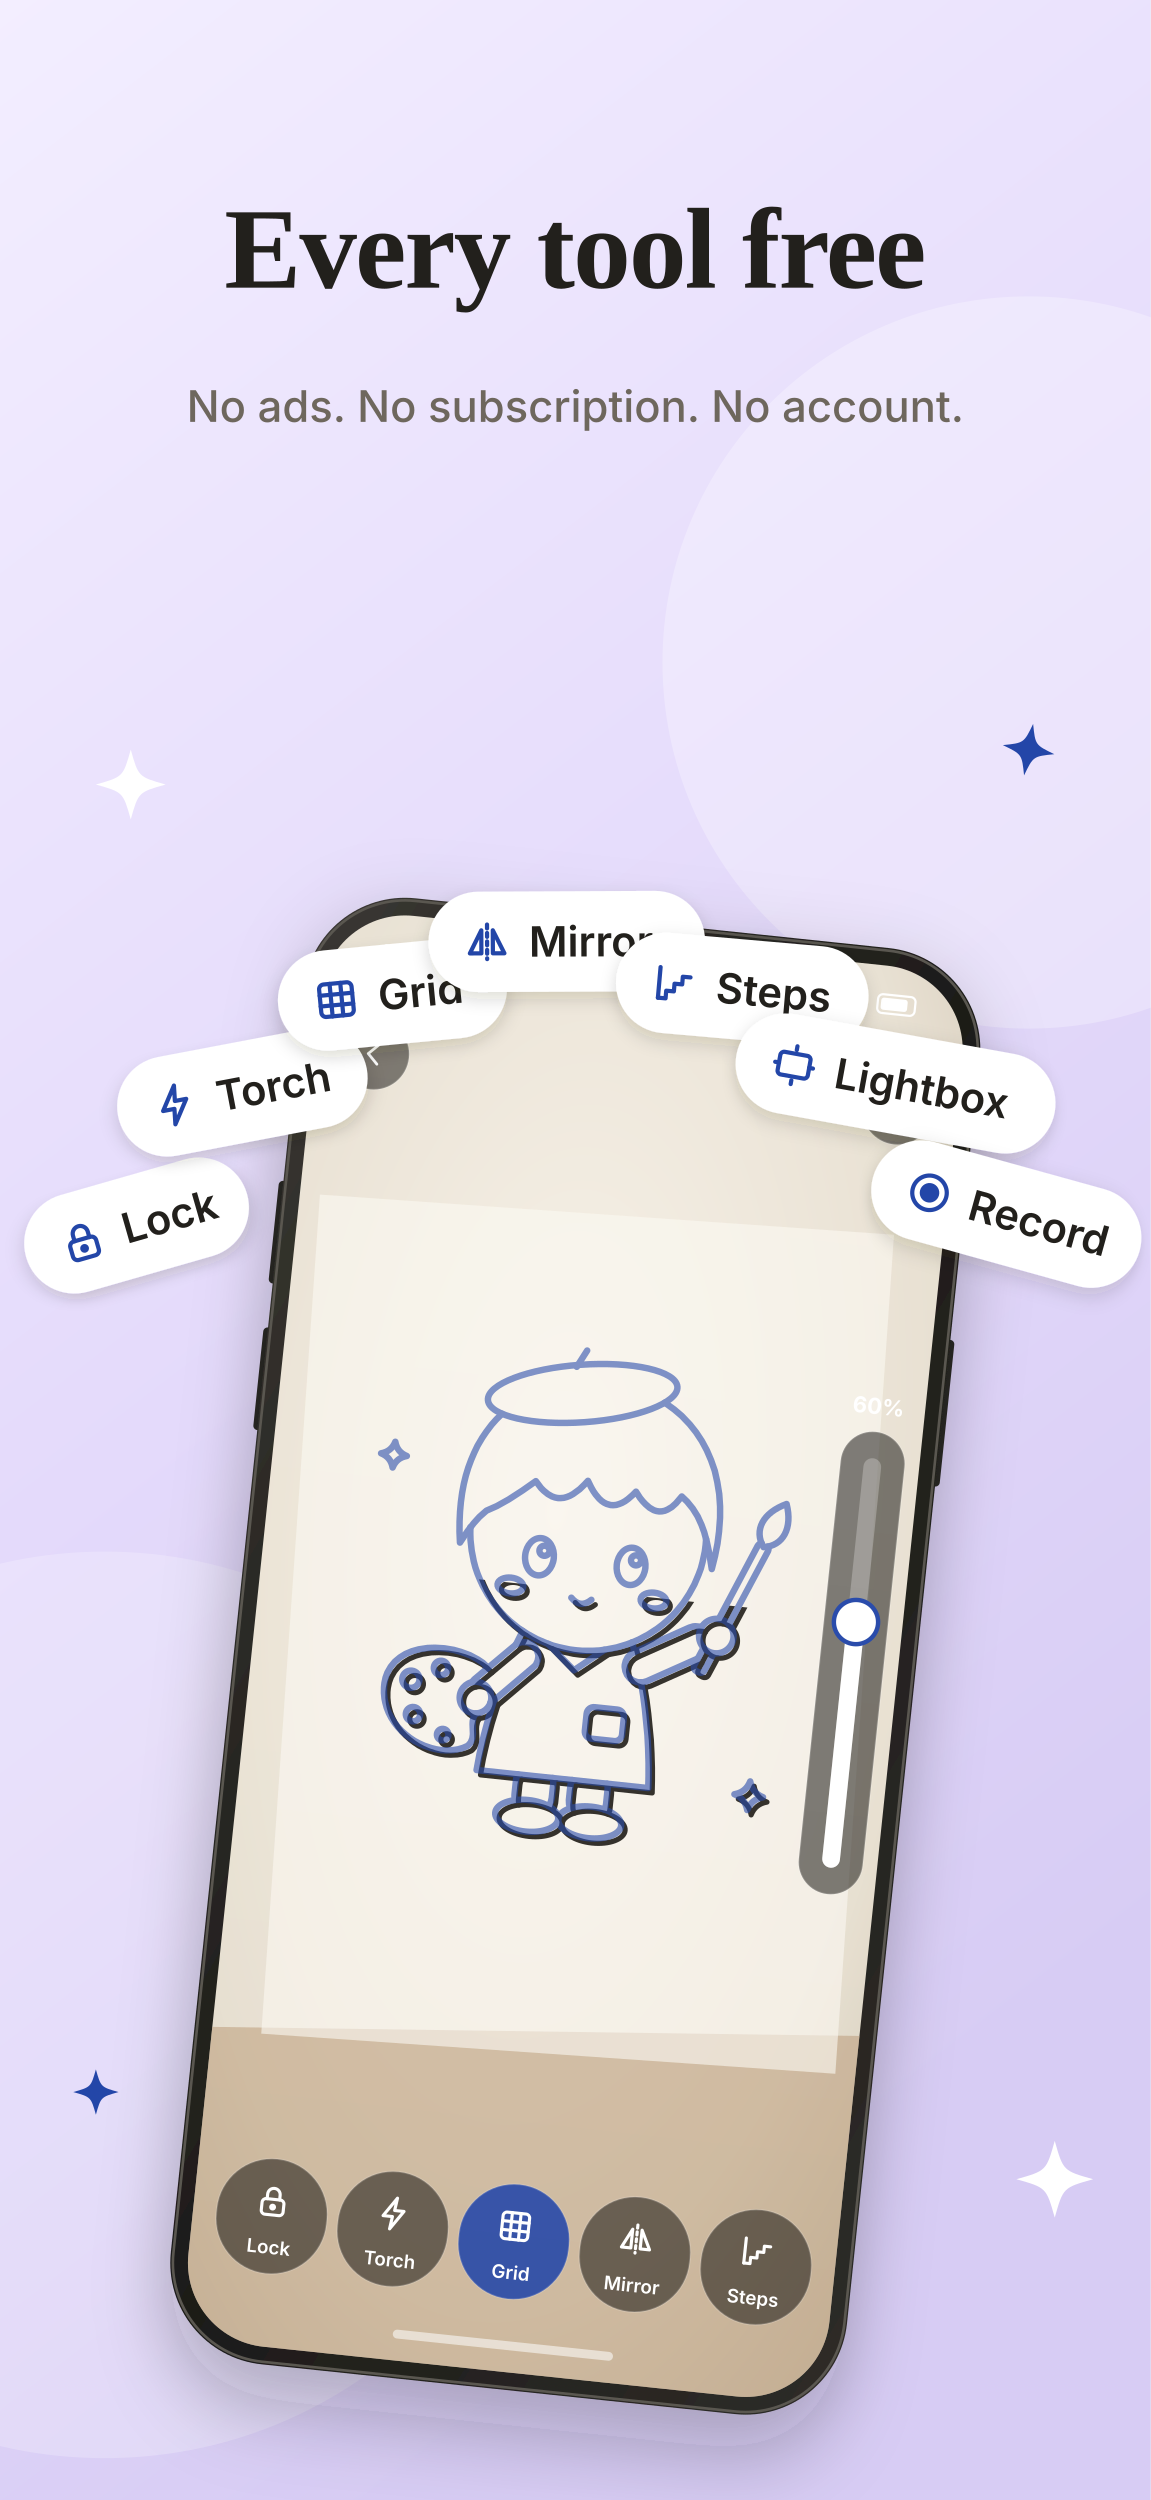
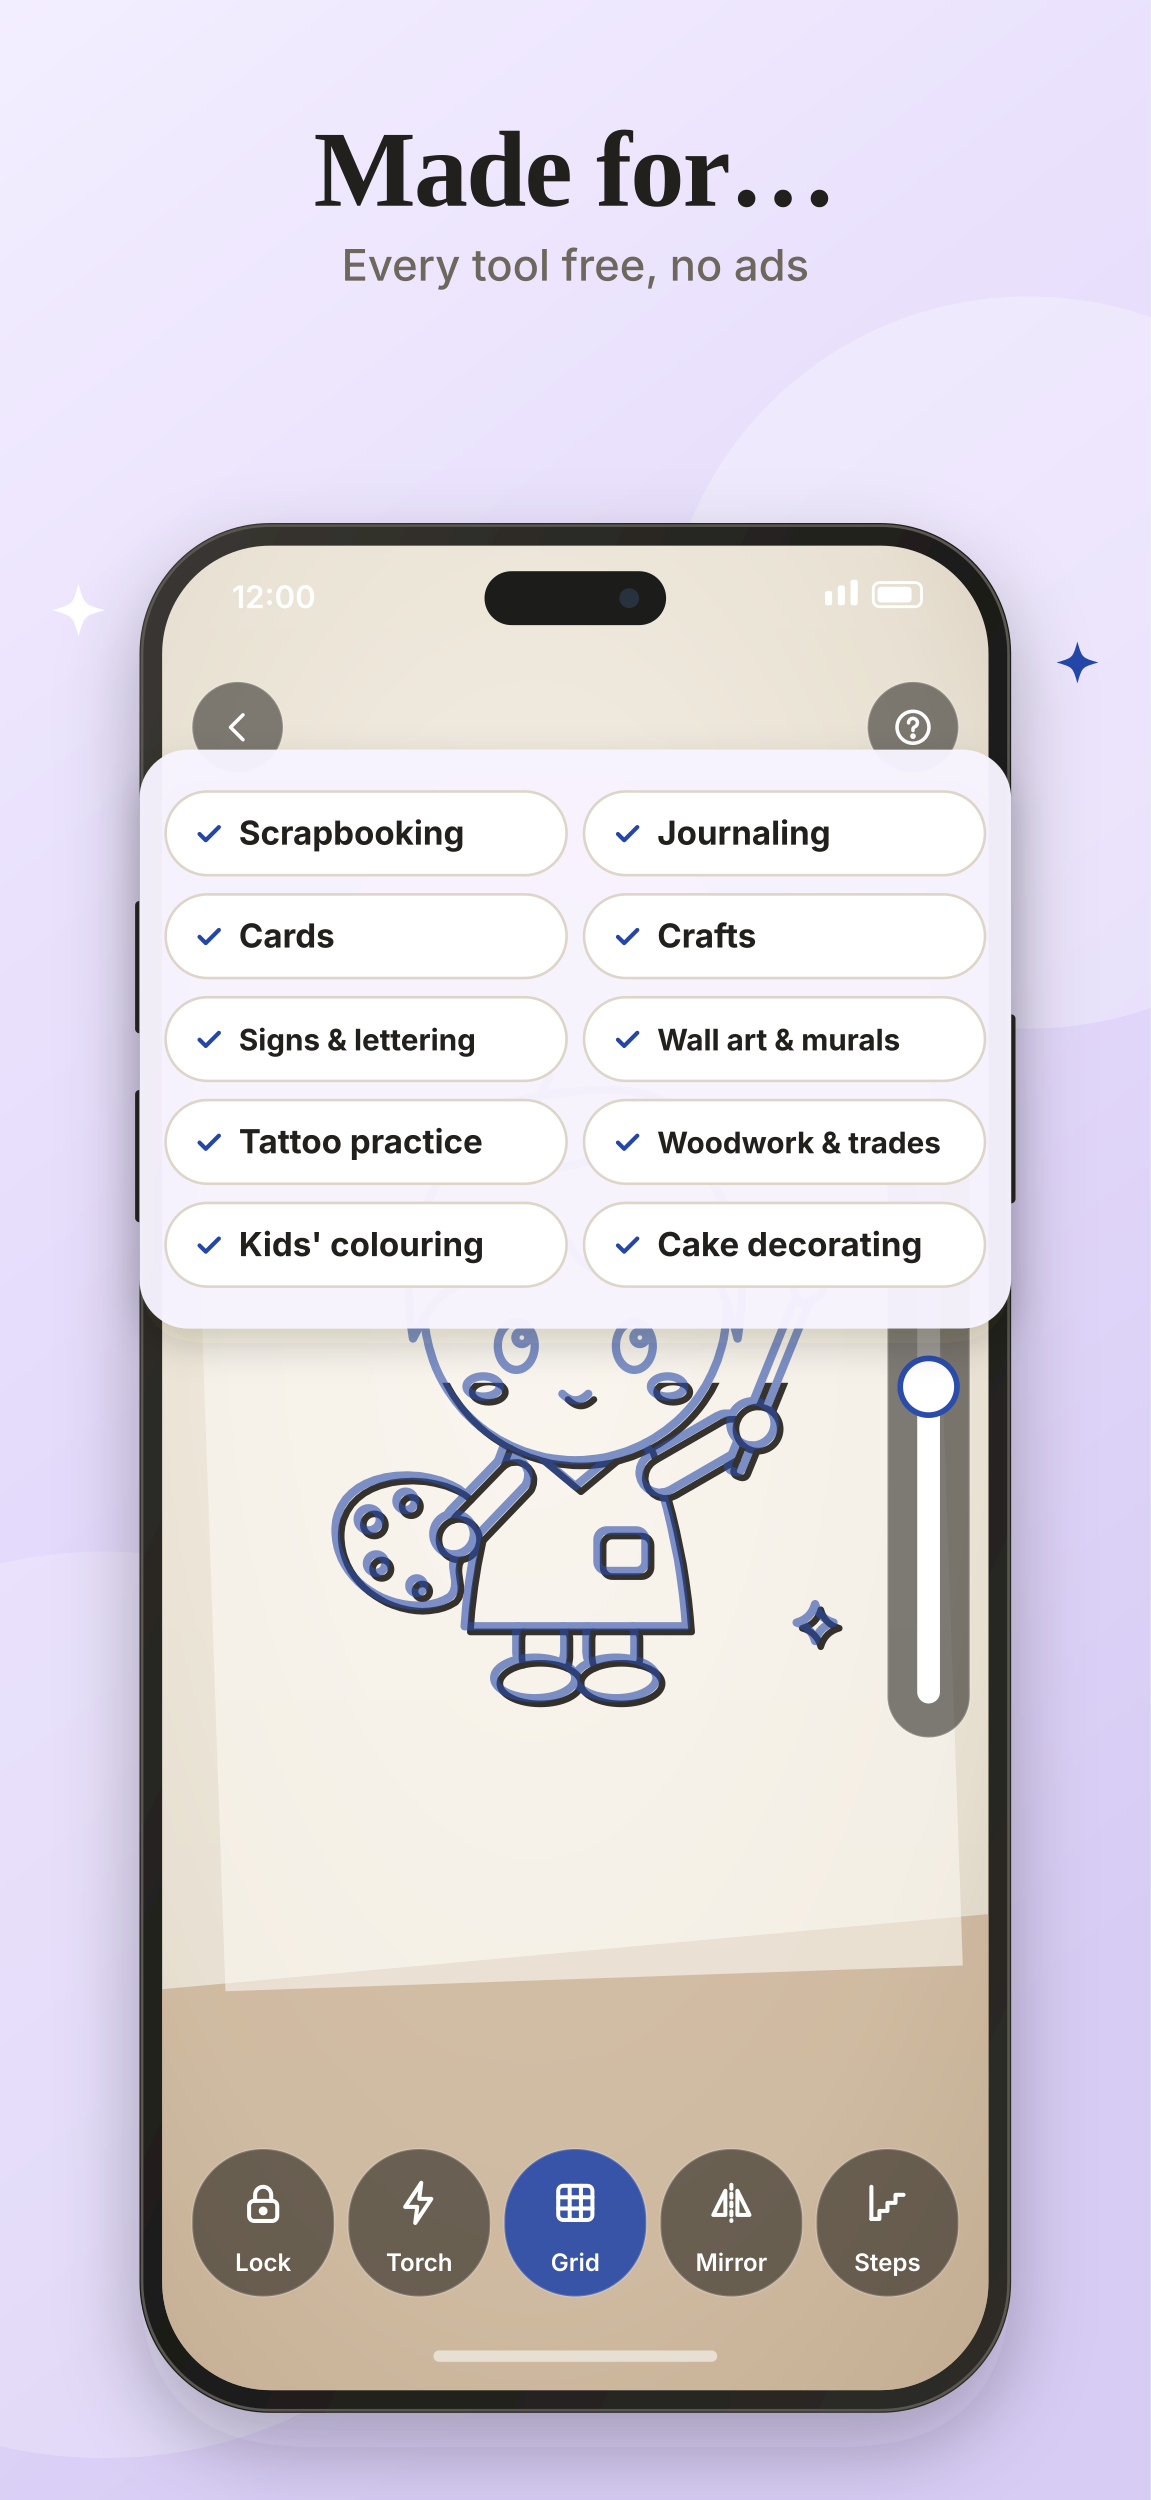
<svg xmlns="http://www.w3.org/2000/svg" width="1320" height="2868" viewBox="0 0 1320 2868">
  <defs>
    <filter id="shPhone" x="-30%" y="-20%" width="160%" height="140%">
      <feDropShadow dx="0" dy="40" stdDeviation="46" flood-color="#22201C" flood-opacity="0.28" />
    </filter>
    <filter id="shCard" x="-30%" y="-30%" width="160%" height="160%">
      <feDropShadow dx="0" dy="18" stdDeviation="22" flood-color="#22201C" flood-opacity="0.20" />
    </filter>
    <filter id="shSoft" x="-30%" y="-30%" width="160%" height="160%">
      <feDropShadow dx="0" dy="8" stdDeviation="10" flood-color="#22201C" flood-opacity="0.16" />
    </filter>
    <filter id="shDeep" x="-30%" y="-30%" width="160%" height="160%">
      <feDropShadow dx="0" dy="26" stdDeviation="30" flood-color="#0B1640" flood-opacity="0.45" />
    </filter>
    <filter id="blurPhoto">
      <feGaussianBlur stdDeviation="2.4" />
    </filter>
    <radialGradient id="camLight" cx="45%" cy="40%" r="80%">
      <stop offset="0" stop-color="#F7F2E8" />
      <stop offset="0.7" stop-color="#E7DFD0" />
      <stop offset="1" stop-color="#CFC5B3" />
    </radialGradient>
    <linearGradient id="glassG" x1="0" y1="0" x2="0" y2="1">
      <stop offset="0" stop-color="#FFFFFF" stop-opacity="0.10" />
      <stop offset="1" stop-color="#FFFFFF" stop-opacity="0" />
    </linearGradient>
    <linearGradient id="bodyG" x1="0" y1="0" x2="1" y2="1">
      <stop offset="0" stop-color="#3A3833" />
      <stop offset="0.5" stop-color="#1D1C19" />
      <stop offset="1" stop-color="#2E2C28" />
    </linearGradient>
    <linearGradient id="pencilG" x1="0" y1="-1" x2="0" y2="1" gradientUnits="objectBoundingBox">
      <stop offset="0" stop-color="#F8CB66" />
      <stop offset="0.5" stop-color="#F2B33D" />
      <stop offset="1" stop-color="#D9932A" />
    </linearGradient>
    <linearGradient id="inkBg" x1="0" y1="0" x2="0" y2="1">
      <stop offset="0" stop-color="#2A50BA" />
      <stop offset="1" stop-color="#2346A8" />
    </linearGradient>
  </defs>
  <linearGradient id="bg1" x1="0" y1="0" x2="0.35" y2="1">
    <stop offset="0" stop-color="#F3EEFF" />
    <stop offset="0.55" stop-color="#E4DAFB" />
    <stop offset="1" stop-color="#D7CCF4" />
  </linearGradient>
  <rect width="1320" height="2868" fill="url(#bg1)" />
  <circle cx="1180" cy="760" r="420" fill="#FFFFFF" opacity="0.28" />
  <circle cx="120" cy="2300" r="520" fill="#FFFFFF" opacity="0.22" />
-   <g transform="rotate(6 660 1900)">
+   <g transform="rotate(0 660 1684)">
    <clipPath id="scr3">
-       <rect x="290.28" y="1074.76" width="739.44" height="1650.48" rx="96.72" />
+       <rect x="186" y="626" width="948" height="2116" rx="124" />
    </clipPath>
-     <rect x="265" y="1392.688" width="10" height="118.373" rx="5" fill="#2A2925" />
-     <rect x="265" y="1561.792" width="10" height="118.373" rx="5" fill="#2A2925" />
-     <rect x="1045" y="1494.15" width="10" height="169.104" rx="5" fill="#2A2925" />
-     <rect x="270" y="1054.48" width="780" height="1691.04" rx="117" fill="url(#bodyG)" filter="url(#shPhone)" />
-     <rect x="273" y="1057.48" width="774" height="1685.04" rx="114" fill="none" stroke="#5A5750" stroke-width="3" />
+     <rect x="155" y="1033.6" width="10" height="151.76" rx="5" fill="#2A2925" />
+     <rect x="155" y="1250.4" width="10" height="151.76" rx="5" fill="#2A2925" />
+     <rect x="1155" y="1163.68" width="10" height="216.8" rx="5" fill="#2A2925" />
+     <rect x="160" y="600" width="1000" height="2168" rx="150" fill="url(#bodyG)" filter="url(#shPhone)" />
+     <rect x="163" y="603" width="994" height="2162" rx="147" fill="none" stroke="#5A5750" stroke-width="3" />
    <g clip-path="url(#scr3)">
-       <svg x="290.28" y="1074.76" width="739.44" height="1650.48" viewBox="0 0 600 1300" preserveAspectRatio="xMidYMid slice">
+       <svg x="186" y="626" width="948" height="2116" viewBox="0 0 600 1300" preserveAspectRatio="xMidYMid slice">
        <g data-dark="1">
          <rect width="600" height="1300" fill="url(#camLight)" />
          <path d="M -20 1020 L 640 960 L 640 1320 L -20 1320 Z" fill="#B99A78" opacity="0.55" />
          <rect x="40" y="250" width="520" height="760" fill="#FBF8F1" opacity="0.6" transform="rotate(-2 300 630)" />
          <clipPath id="half2">
            <rect x="0" y="590" width="600" height="520" />
          </clipPath>
          <g clip-path="url(#half2)">
            <svg x="44" y="334" width="520" height="520" viewBox="0 0 400 400" overflow="visible" opacity="1">
              <g fill="none" stroke="#2F2C27" stroke-width="3.6" stroke-linecap="round" stroke-linejoin="round">
                <path d="M 121 75.5 A 66 20 -10 1 0 251 52.5 A 66 20 -10 1 0 121 75.5 Z" />
                <path d="M 243.5 64.4 L 250.4 68.4 L 256.1 72.3 L 262.3 77.6 L 267.2 82.6 L 271.8 88.2 L 275.9 94.2 L 279.6 100.8 L 282.9 107.8 L 285.5 115.5 L 287.7 123.6 L 289.2 132.2 L 290 139.9 L 290.3 149.5 L 290.1 158 L 289.3 166.8 L 288 176 L 285.2 165.6 L 282.7 157.9 L 280.1 151.1 L 277.7 146.2 L 274.4 140.6 L 270.5 135.6 L 266.1 131.2 L 262 128 L 258.5 133.1 L 255.9 136 L 253.1 138.1 L 251.3 139.1 L 249.4 139.7 L 247.5 140 L 245.5 139.9 L 243.6 139.5 L 240.5 138.1 L 237.5 136 L 235.4 134.2 L 233.2 132 L 230 128 L 228 130.5 L 225 133.7 L 223.1 135.4 L 221.1 136.8 L 219.2 137.8 L 217.3 138.6 L 215.3 139 L 213.4 139.1 L 210.6 138.6 L 208.7 137.9 L 206.9 136.9 L 205 135.5 L 202.3 132.9 L 200.5 130.8 L 198.7 128.3 L 196 124 L 193.9 126.8 L 190.9 130.4 L 186.7 134.2 L 184.7 135.6 L 182.6 136.7 L 180.6 137.5 L 178.5 137.9 L 176.5 138.1 L 174.4 137.9 L 172.3 137.4 L 169.3 136.1 L 166.2 134.1 L 164.1 132.4 L 160 128 L 151.5 135.4 L 142.6 142.6 L 134.8 148.1 L 128 152 L 123.6 156.8 L 120.1 161.6 L 116.4 167.6 L 112 176 L 110.9 168.6 L 110.2 161.4 L 109.8 154.5 L 109.7 147.9 L 109.9 141.4 L 110.4 135.2 L 111.2 129.3 L 112.3 123.6 L 113.7 118.1 L 115.3 112.9 L 117.1 107.8 L 119.8 101.9 L 122.2 97.4 L 125.4 92.1 L 128.2 88.2 L 131.7 83.9" />
                <path d="M 118.1 164.6 L 118.5 169 L 119.1 173.4 L 120.7 180.7 L 122.9 187.9 L 124.5 192.1 L 126.4 196.2 L 128.5 200.1 L 130.8 204 L 135.1 210.1 L 139.9 215.8 L 145.3 221.1 L 148.7 224 L 152.3 226.7 L 158.6 230.8 L 165.2 234.2 L 172.1 237.1 L 179.3 239.3 L 183.6 240.4 L 188.1 241.1 L 195.5 241.9 L 200 242 L 204.5 241.9 L 211.9 241.1 L 216.4 240.4 L 220.7 239.3 L 227.9 237.1 L 234.8 234.2 L 238.8 232.2 L 242.7 230 L 248.9 225.8 L 254.7 221.1 L 258 218 L 261.1 214.7 L 264 211.3 L 266.7 207.7 L 270.8 201.4 L 274.2 194.8 L 277.1 187.9 L 279.3 180.7 L 280.4 176.4 L 281.1 171.9 L 281.9 164.5 L 282 160 L 281.9 155.6" />
                <path d="M 284 222 A 12 12 0 1 0 308 222 A 12 12 0 1 0 284 222 Z" />
                <path d="M 322.2 157.1 C 335.7 154.9 341 141.9 335 125.6 C 319.3 133.2 314 146.1 322.2 157.1 Z" />
                <path d="M 325 156.4 L 325.6 157.2 L 325.8 158.3 L 325.6 159.5 L 303.9 213 M 295.5 234 L 290.3 246.7 L 289.6 247.7 L 288.7 248.3 L 287.5 248.5 L 286.4 248.3 L 284.6 247.6 L 283.6 247 L 282.9 246 L 282.7 244.9 L 282.9 243.7 L 288 231 M 296.5 210 L 318.1 156.5 L 318.8 155.5 L 319.7 154.9 L 320.7 154.7" />
                <path d="M 123 282 A 11 11 0 1 0 145 282 A 11 11 0 1 0 123 282 Z" />
                <path d="M 284.9 238.8 L 251.3 258.2 L 248.6 259.3 L 245.8 259.6 L 244.4 259.5 L 241.6 258.8 L 239.1 257.3 L 237.1 255.3 L 235.7 252.8 L 234.9 250 L 234.8 248.6 L 235.2 245.8 L 236.3 243.1 L 238 240.9 L 240.3 239.1 L 276.7 218.1 L 279.3 217 L 280.8 216.7 L 283.6 216.7 L 285.1 217" />
                <path d="M 130.5 271.6 L 131.4 270.1 L 132.3 269 L 158.4 242.1 L 160.9 240.7 L 162.2 240.3 L 165.1 240.1 L 166.5 240.2 L 169.2 241.2 L 171.5 242.9 L 173.2 245.2 L 174.3 247.8 L 174.5 249.2 L 174.3 252 L 173.4 254.7 L 172.6 255.9 L 146.7 282.9 L 144.7 284.5" />
                <path d="M 135.3 292.9 L 134.1 295.6 L 133.8 298.5 L 133.9 300.5 L 134.9 307.5 L 134.8 310.4 L 134 313.3 L 132.8 315.1 L 132 316 L 129 317.7 L 125.8 319 L 122.5 319.9 L 117.8 320.6 L 114.2 320.8 L 110.6 320.6 L 107 320.1 L 102.1 319 L 98.5 317.8 L 95 316.4 L 91.6 314.6 L 88.4 312.6 L 85.3 310.4 L 82.4 307.9 L 79.7 305.1 L 77.3 302.1 L 75.2 298.9 L 73.4 295.5 L 72 291.9 L 71.2 289.4 L 70.4 285.5 L 70 281.4 L 70 278.6 L 70.4 274.7 L 71.3 271.1 L 73.2 266.8 L 75.7 263 L 78.9 259.7 L 82.5 256.9 L 86.7 254.6 L 91.2 252.8 L 97.3 251.2 L 102.4 250.5 L 108.9 250.2 L 115.5 250.6 L 120.7 251.5 L 127 253.1 L 132.9 255.5 L 136.7 257.5 L 140.5 260.5" />
                <path d="M 161.8 232.5 L 158.1 242.4 M 147 282.6 L 144.4 295.5 L 142.5 307.5 L 140.9 320.6 L 140 332 L 260 332 L 259.3 323.5 L 258.4 314.8 L 257 304.5 L 255.6 295.5 L 251.9 277.5 L 249.8 268.6 L 247.3 259.5 M 240.6 238.9 L 238.2 232.5" />
                <path d="M 156 360 A 22 11 0 1 0 200 360 A 22 11 0 1 0 156 360 Z" />
                <path d="M 200 360 A 22 11 0 1 0 244 360 A 22 11 0 1 0 200 360 Z" />
                <path d="M 193.2 332 L 193.9 334.6 L 194 336 L 194 346 L 193.6 348.8 L 193.1 350.2 L 192.3 351.6 M 168.8 350 L 168.1 347.4 L 168 346 L 168 336 L 168.1 334.6 L 168.8 332" />
                <path d="M 231.2 332 L 231.9 334.6 L 232 336 L 232 346 L 231.9 347.4 L 231.2 350 M 207.7 351.6 L 206.9 350.2 L 206.4 348.8 L 206 346 L 206 336 L 206.1 334.6 L 206.8 332" />
                <path d="M 180 46 L 186 34" />
                <path d="M 158 180 A 10 13 0 1 0 178 180 A 10 13 0 1 0 158 180 Z M 167.5 175.5 A 3.5 3.5 0 1 0 174.5 175.5 A 3.5 3.5 0 1 0 167.5 175.5 Z M 222 180 A 10 13 0 1 0 242 180 A 10 13 0 1 0 222 180 Z M 231.5 175.5 A 3.5 3.5 0 1 0 238.5 175.5 A 3.5 3.5 0 1 0 231.5 175.5 Z" />
                <path d="M 193 206 Q 200 213 207 206" />
              </g>
              <g fill="none" stroke="#2F2C27" stroke-width="3.6" stroke-linecap="round" stroke-linejoin="round">
                <path d="M 141 202 A 9 5.5 0 1 0 159 202 A 9 5.5 0 1 0 141 202 Z M 241 202 A 9 5.5 0 1 0 259 202 A 9 5.5 0 1 0 241 202 Z" />
                <path d="M 82 274 A 6 6 0 1 0 94 274 A 6 6 0 1 0 82 274 Z M 103 264 A 5 5 0 1 0 113 264 A 5 5 0 1 0 103 264 Z M 87 298 A 5 5 0 1 0 97 298 A 5 5 0 1 0 87 298 Z M 110 310 A 4 4 0 1 0 118 310 A 4 4 0 1 0 110 310 Z" />
                <path d="M 180.3 239.6 L 200 256 L 219.7 239.6" />
                <path d="M 217 280 L 233 280 A 5 5 0 0 1 238 285 L 238 297 A 5 5 0 0 1 233 302 L 217 302 A 5 5 0 0 1 212 297 L 212 285 A 5 5 0 0 1 217 280 Z" />
                <path d="M 330 320 Q 332.2 327.8 340 330 Q 332.2 332.2 330 340 Q 327.8 332.2 320 330 Q 327.8 327.8 330 320 Z" />
                <path d="M 60 111 Q 62 118 69 120 Q 62 122 60 129 Q 58 122 51 120 Q 58 118 60 111 Z" />
              </g>
            </svg>
          </g>
          <svg x="40" y="330" width="520" height="520" viewBox="0 0 400 400" overflow="visible" opacity="0.60">
            <g fill="none" stroke="#2346A8" stroke-width="4.5" stroke-linecap="round" stroke-linejoin="round">
              <path d="M 121 75.5 A 66 20 -10 1 0 251 52.5 A 66 20 -10 1 0 121 75.5 Z" />
              <path d="M 243.5 64.4 L 250.4 68.4 L 256.1 72.3 L 262.3 77.6 L 267.2 82.6 L 271.8 88.2 L 275.9 94.2 L 279.6 100.8 L 282.9 107.8 L 285.5 115.5 L 287.7 123.6 L 289.2 132.2 L 290 139.9 L 290.3 149.5 L 290.1 158 L 289.3 166.8 L 288 176 L 285.2 165.6 L 282.7 157.9 L 280.1 151.1 L 277.7 146.2 L 274.4 140.6 L 270.5 135.6 L 266.1 131.2 L 262 128 L 258.5 133.1 L 255.9 136 L 253.1 138.1 L 251.3 139.1 L 249.4 139.7 L 247.5 140 L 245.5 139.9 L 243.6 139.5 L 240.5 138.1 L 237.5 136 L 235.4 134.2 L 233.2 132 L 230 128 L 228 130.5 L 225 133.7 L 223.1 135.4 L 221.1 136.8 L 219.2 137.8 L 217.3 138.6 L 215.3 139 L 213.4 139.1 L 210.6 138.6 L 208.7 137.9 L 206.9 136.9 L 205 135.5 L 202.3 132.9 L 200.5 130.8 L 198.7 128.3 L 196 124 L 193.9 126.8 L 190.9 130.4 L 186.7 134.2 L 184.7 135.6 L 182.6 136.7 L 180.6 137.5 L 178.5 137.9 L 176.5 138.1 L 174.4 137.9 L 172.3 137.4 L 169.3 136.1 L 166.2 134.1 L 164.1 132.4 L 160 128 L 151.5 135.4 L 142.6 142.6 L 134.8 148.1 L 128 152 L 123.6 156.8 L 120.1 161.6 L 116.4 167.6 L 112 176 L 110.9 168.6 L 110.2 161.4 L 109.8 154.5 L 109.7 147.9 L 109.9 141.4 L 110.4 135.2 L 111.2 129.3 L 112.3 123.6 L 113.7 118.1 L 115.3 112.9 L 117.1 107.8 L 119.8 101.9 L 122.2 97.4 L 125.4 92.1 L 128.2 88.2 L 131.7 83.9" />
              <path d="M 118.1 164.6 L 118.5 169 L 119.1 173.4 L 120.7 180.7 L 122.9 187.9 L 124.5 192.1 L 126.4 196.2 L 128.5 200.1 L 130.8 204 L 135.1 210.1 L 139.9 215.8 L 145.3 221.1 L 148.7 224 L 152.3 226.7 L 158.6 230.8 L 165.2 234.2 L 172.1 237.1 L 179.3 239.3 L 183.6 240.4 L 188.1 241.1 L 195.5 241.9 L 200 242 L 204.5 241.9 L 211.9 241.1 L 216.4 240.4 L 220.7 239.3 L 227.9 237.1 L 234.8 234.2 L 238.8 232.2 L 242.7 230 L 248.9 225.8 L 254.7 221.1 L 258 218 L 261.1 214.7 L 264 211.3 L 266.7 207.7 L 270.8 201.4 L 274.2 194.8 L 277.1 187.9 L 279.3 180.7 L 280.4 176.4 L 281.1 171.9 L 281.9 164.5 L 282 160 L 281.9 155.6" />
              <path d="M 284 222 A 12 12 0 1 0 308 222 A 12 12 0 1 0 284 222 Z" />
              <path d="M 322.2 157.1 C 335.7 154.9 341 141.9 335 125.6 C 319.3 133.2 314 146.1 322.2 157.1 Z" />
              <path d="M 325 156.4 L 325.6 157.2 L 325.8 158.3 L 325.6 159.5 L 303.9 213 M 295.5 234 L 290.3 246.7 L 289.6 247.7 L 288.7 248.3 L 287.5 248.5 L 286.4 248.3 L 284.6 247.6 L 283.6 247 L 282.9 246 L 282.7 244.9 L 282.9 243.7 L 288 231 M 296.5 210 L 318.1 156.5 L 318.8 155.5 L 319.7 154.9 L 320.7 154.7" />
              <path d="M 123 282 A 11 11 0 1 0 145 282 A 11 11 0 1 0 123 282 Z" />
              <path d="M 284.9 238.8 L 251.3 258.2 L 248.6 259.3 L 245.8 259.6 L 244.4 259.5 L 241.6 258.8 L 239.1 257.3 L 237.1 255.3 L 235.7 252.8 L 234.9 250 L 234.8 248.6 L 235.2 245.8 L 236.3 243.1 L 238 240.9 L 240.3 239.1 L 276.7 218.1 L 279.3 217 L 280.8 216.7 L 283.6 216.7 L 285.1 217" />
              <path d="M 130.5 271.6 L 131.4 270.1 L 132.3 269 L 158.4 242.1 L 160.9 240.7 L 162.2 240.3 L 165.1 240.1 L 166.5 240.2 L 169.2 241.2 L 171.5 242.9 L 173.2 245.2 L 174.3 247.8 L 174.5 249.2 L 174.3 252 L 173.4 254.7 L 172.6 255.9 L 146.7 282.9 L 144.7 284.5" />
              <path d="M 135.3 292.9 L 134.1 295.6 L 133.8 298.5 L 133.9 300.5 L 134.9 307.5 L 134.8 310.4 L 134 313.3 L 132.8 315.1 L 132 316 L 129 317.7 L 125.8 319 L 122.5 319.9 L 117.8 320.6 L 114.2 320.8 L 110.6 320.6 L 107 320.1 L 102.1 319 L 98.5 317.8 L 95 316.4 L 91.6 314.6 L 88.4 312.6 L 85.3 310.4 L 82.4 307.9 L 79.7 305.1 L 77.3 302.1 L 75.2 298.9 L 73.4 295.5 L 72 291.9 L 71.2 289.4 L 70.4 285.5 L 70 281.4 L 70 278.6 L 70.4 274.7 L 71.3 271.1 L 73.2 266.8 L 75.7 263 L 78.9 259.7 L 82.5 256.9 L 86.7 254.6 L 91.2 252.8 L 97.3 251.2 L 102.4 250.5 L 108.9 250.2 L 115.5 250.6 L 120.7 251.5 L 127 253.1 L 132.9 255.5 L 136.7 257.5 L 140.5 260.5" />
              <path d="M 161.8 232.5 L 158.1 242.4 M 147 282.6 L 144.4 295.5 L 142.5 307.5 L 140.9 320.6 L 140 332 L 260 332 L 259.3 323.5 L 258.4 314.8 L 257 304.5 L 255.6 295.5 L 251.9 277.5 L 249.8 268.6 L 247.3 259.5 M 240.6 238.9 L 238.2 232.5" />
              <path d="M 156 360 A 22 11 0 1 0 200 360 A 22 11 0 1 0 156 360 Z" />
              <path d="M 200 360 A 22 11 0 1 0 244 360 A 22 11 0 1 0 200 360 Z" />
              <path d="M 193.2 332 L 193.9 334.6 L 194 336 L 194 346 L 193.6 348.8 L 193.1 350.2 L 192.3 351.6 M 168.8 350 L 168.1 347.4 L 168 346 L 168 336 L 168.1 334.6 L 168.8 332" />
              <path d="M 231.2 332 L 231.9 334.6 L 232 336 L 232 346 L 231.9 347.4 L 231.2 350 M 207.7 351.6 L 206.9 350.2 L 206.4 348.8 L 206 346 L 206 336 L 206.1 334.6 L 206.8 332" />
              <path d="M 180 46 L 186 34" />
              <path d="M 158 180 A 10 13 0 1 0 178 180 A 10 13 0 1 0 158 180 Z M 167.5 175.5 A 3.5 3.5 0 1 0 174.5 175.5 A 3.5 3.5 0 1 0 167.5 175.5 Z M 222 180 A 10 13 0 1 0 242 180 A 10 13 0 1 0 222 180 Z M 231.5 175.5 A 3.5 3.5 0 1 0 238.5 175.5 A 3.5 3.5 0 1 0 231.5 175.5 Z" />
              <path d="M 193 206 Q 200 213 207 206" />
            </g>
            <g fill="none" stroke="#2346A8" stroke-width="4.5" stroke-linecap="round" stroke-linejoin="round">
              <path d="M 141 202 A 9 5.5 0 1 0 159 202 A 9 5.5 0 1 0 141 202 Z M 241 202 A 9 5.5 0 1 0 259 202 A 9 5.5 0 1 0 241 202 Z" />
              <path d="M 82 274 A 6 6 0 1 0 94 274 A 6 6 0 1 0 82 274 Z M 103 264 A 5 5 0 1 0 113 264 A 5 5 0 1 0 103 264 Z M 87 298 A 5 5 0 1 0 97 298 A 5 5 0 1 0 87 298 Z M 110 310 A 4 4 0 1 0 118 310 A 4 4 0 1 0 110 310 Z" />
              <path d="M 180.3 239.6 L 200 256 L 219.7 239.6" />
              <path d="M 217 280 L 233 280 A 5 5 0 0 1 238 285 L 238 297 A 5 5 0 0 1 233 302 L 217 302 A 5 5 0 0 1 212 297 L 212 285 A 5 5 0 0 1 217 280 Z" />
              <path d="M 330 320 Q 332.2 327.8 340 330 Q 332.2 332.2 330 340 Q 327.8 332.2 320 330 Q 327.8 327.8 330 320 Z" />
              <path d="M 60 111 Q 62 118 69 120 Q 62 122 60 129 Q 58 122 51 120 Q 58 118 60 111 Z" />
            </g>
          </svg>
          <text x="58" y="44" font-family="Inter, 'SF Pro Text', Arial, sans-serif" font-weight="600" font-size="22" fill="#FFFFFF">12:00</text>
          <g fill="#FFFFFF">
            <rect x="476" y="32" width="5" height="10" rx="1.5" />
            <rect x="485" y="28" width="5" height="14" rx="1.5" />
            <rect x="494" y="24" width="5" height="18" rx="1.5" />
            <rect x="510" y="26" width="34" height="17" rx="4.5" fill="none" stroke="#FFFFFF" stroke-width="2" />
            <rect x="513" y="29" width="24" height="11" rx="2.5" />
          </g>
          <rect x="30" y="96" width="64" height="64" rx="32" fill="rgba(20,19,15,0.55)" stroke="rgba(255,255,255,0.18)" stroke-width="1.5" />
          <g transform="translate(47 113) scale(1.25)" fill="none" stroke="#FFFFFF" stroke-width="2" stroke-linecap="round" stroke-linejoin="round">
            <path d="M15 5 8 12l7 7" />
          </g>
          <rect x="506" y="96" width="64" height="64" rx="32" fill="rgba(20,19,15,0.55)" stroke="rgba(255,255,255,0.18)" stroke-width="1.5" />
          <g transform="translate(523 113) scale(1.25)" fill="none" stroke="#FFFFFF" stroke-width="2" stroke-linecap="round" stroke-linejoin="round">
            <circle cx="12" cy="12" r="9" />
            <path d="M9.5 9.5a2.5 2.5 0 1 1 3.4 2.3c-.6.3-.9.8-.9 1.4v.6" />
            <circle cx="12" cy="17" r=".6" fill="#FFFFFF" />
          </g>
          <rect x="520" y="420" width="58" height="420" rx="29" fill="rgba(20,19,15,0.55)" stroke="rgba(255,255,255,0.18)" stroke-width="1.5" />
          <rect x="541" y="444" width="16" height="372" rx="8" fill="rgba(255,255,255,0.25)" />
          <rect x="541" y="592.8" width="16" height="223.2" rx="8" fill="#FFFFFF" />
          <circle cx="549" cy="592.8" r="20" fill="#FFFFFF" stroke="#2346A8" stroke-width="4" />
          <text x="549" y="404" text-anchor="middle" font-family="Inter, 'SF Pro Text', Arial, sans-serif" font-weight="700" font-size="20" fill="#FFFFFF">60%</text>
          <rect x="30" y="1130" width="100" height="104" rx="50" fill="rgba(20,19,15,0.55)" stroke="rgba(255,255,255,0.18)" stroke-width="1.5" />
          <g transform="translate(63 1151) scale(1.416667)" fill="none" stroke="#FFFFFF" stroke-width="2" stroke-linecap="round" stroke-linejoin="round">
            <rect x="5" y="11" width="14" height="10" rx="2.5" />
            <path d="M8 11V8a4 4 0 0 1 8 0v3" />
            <circle cx="12" cy="16" r="1.2" fill="#FFFFFF" />
          </g>
          <text x="80" y="1216" text-anchor="middle" font-family="Inter, 'SF Pro Text', Arial, sans-serif" font-weight="600" font-size="17" fill="#FFFFFF">Lock</text>
          <rect x="140" y="1130" width="100" height="104" rx="50" fill="rgba(20,19,15,0.55)" stroke="rgba(255,255,255,0.18)" stroke-width="1.5" />
          <g transform="translate(173 1151) scale(1.416667)" fill="none" stroke="#FFFFFF" stroke-width="2" stroke-linecap="round" stroke-linejoin="round">
            <path d="M13 2 5 14h6l-1 8 8-12h-6z" />
          </g>
          <text x="190" y="1216" text-anchor="middle" font-family="Inter, 'SF Pro Text', Arial, sans-serif" font-weight="600" font-size="17" fill="#FFFFFF">Torch</text>
          <rect x="250" y="1130" width="100" height="104" rx="50" fill="rgba(35,70,168,0.88)" stroke="rgba(255,255,255,0.18)" stroke-width="1.5" />
          <g transform="translate(283 1151) scale(1.416667)" fill="none" stroke="#FFFFFF" stroke-width="2" stroke-linecap="round" stroke-linejoin="round">
            <rect x="3.5" y="3.5" width="17" height="17" rx="2.5" />
            <path d="M9.2 3.5v17M14.8 3.5v17M3.5 9.2h17M3.5 14.8h17" />
          </g>
          <text x="300" y="1216" text-anchor="middle" font-family="Inter, 'SF Pro Text', Arial, sans-serif" font-weight="600" font-size="17" fill="#FFFFFF">Grid</text>
          <rect x="360" y="1130" width="100" height="104" rx="50" fill="rgba(20,19,15,0.55)" stroke="rgba(255,255,255,0.18)" stroke-width="1.5" />
          <g transform="translate(393 1151) scale(1.416667)" fill="none" stroke="#FFFFFF" stroke-width="2" stroke-linecap="round" stroke-linejoin="round">
            <path d="M12 3v18" stroke-dasharray="2 2.4" />
            <path d="M9 6 3 18h6zM15 6l6 12h-6z" />
          </g>
          <text x="410" y="1216" text-anchor="middle" font-family="Inter, 'SF Pro Text', Arial, sans-serif" font-weight="600" font-size="17" fill="#FFFFFF">Mirror</text>
          <rect x="470" y="1130" width="100" height="104" rx="50" fill="rgba(20,19,15,0.55)" stroke="rgba(255,255,255,0.18)" stroke-width="1.5" />
          <g transform="translate(503 1151) scale(1.416667)" fill="none" stroke="#FFFFFF" stroke-width="2" stroke-linecap="round" stroke-linejoin="round">
            <path d="M4 20h4v-4h4v-4h4V8h4" />
            <path d="M4 20V4" />
          </g>
          <text x="520" y="1216" text-anchor="middle" font-family="Inter, 'SF Pro Text', Arial, sans-serif" font-weight="600" font-size="17" fill="#FFFFFF">Steps</text>
        </g>
-         <circle cx="300" cy="34" r="13" fill="#0E0E0C" />
-         <circle cx="300" cy="34" r="5" fill="#25303F" />
+         <rect x="236" y="18" width="128" height="38" rx="19" fill="#0E0E0C" />
+         <circle cx="338" cy="37" r="7" fill="#1B2533" />
        <rect x="200" y="1272" width="200" height="8" rx="4" fill="#FFFFFF" opacity="0.55" />
      </svg>
    </g>
-     <rect x="290.28" y="1074.76" width="739.44" height="1650.48" rx="96.72" fill="url(#glassG)" opacity="0.6" />
-   </g>
-   <g transform="translate(156.6753 1405.884) rotate(-16)">
-     <rect x="-131.76" y="-57.6" width="263.52" height="115.2" rx="57.6" fill="#FFFFFF" filter="url(#shSoft)" />
-     <g transform="translate(-90.96 -26.4) scale(2.2)" fill="none" stroke="#2346A8" stroke-width="2.2" stroke-linecap="round" stroke-linejoin="round">
-       <rect x="5" y="11" width="14" height="10" rx="2.5" />
-       <path d="M8 11V8a4 4 0 0 1 8 0v3" />
-       <circle cx="12" cy="16" r="1.2" fill="#2346A8" />
-     </g>
-     <text x="-16.56" y="17.28" font-family="Inter, 'SF Pro Text', Arial, sans-serif" font-weight="600" font-size="48" fill="#22201C">Lock</text>
-   </g>
-   <g transform="translate(278.0809 1252.831) rotate(-10.75)">
-     <rect x="-145.2" y="-57.6" width="290.4" height="115.2" rx="57.6" fill="#FFFFFF" filter="url(#shSoft)" />
-     <g transform="translate(-104.4 -26.4) scale(2.2)" fill="none" stroke="#2346A8" stroke-width="2.2" stroke-linecap="round" stroke-linejoin="round">
-       <path d="M13 2 5 14h6l-1 8 8-12h-6z" />
-     </g>
-     <text x="-30" y="17.28" font-family="Inter, 'SF Pro Text', Arial, sans-serif" font-weight="600" font-size="48" fill="#22201C">Torch</text>
-   </g>
-   <g transform="translate(450.2203 1140.583) rotate(-5.5)">
-     <rect x="-131.76" y="-57.6" width="263.52" height="115.2" rx="57.6" fill="#FFFFFF" filter="url(#shSoft)" />
-     <g transform="translate(-90.96 -26.4) scale(2.2)" fill="none" stroke="#2346A8" stroke-width="2.2" stroke-linecap="round" stroke-linejoin="round">
-       <rect x="3.5" y="3.5" width="17" height="17" rx="2.5" />
-       <path d="M9.2 3.5v17M14.8 3.5v17M3.5 9.2h17M3.5 14.8h17" />
-     </g>
-     <text x="-16.56" y="17.28" font-family="Inter, 'SF Pro Text', Arial, sans-serif" font-weight="600" font-size="48" fill="#22201C">Grid</text>
-   </g>
-   <g transform="translate(650.2267 1080.064) rotate(-0.25)">
-     <rect x="-158.64" y="-57.6" width="317.28" height="115.2" rx="57.6" fill="#FFFFFF" filter="url(#shSoft)" />
-     <g transform="translate(-117.84 -26.4) scale(2.2)" fill="none" stroke="#2346A8" stroke-width="2.2" stroke-linecap="round" stroke-linejoin="round">
-       <path d="M12 3v18" stroke-dasharray="2 2.4" />
-       <path d="M9 6 3 18h6zM15 6l6 12h-6z" />
-     </g>
-     <text x="-43.44" y="17.28" font-family="Inter, 'SF Pro Text', Arial, sans-serif" font-weight="600" font-size="48" fill="#22201C">Mirror</text>
-   </g>
-   <g transform="translate(851.5313 1135.329) rotate(5)">
-     <rect x="-145.2" y="-57.6" width="290.4" height="115.2" rx="57.6" fill="#FFFFFF" filter="url(#shSoft)" />
-     <g transform="translate(-104.4 -26.4) scale(2.2)" fill="none" stroke="#2346A8" stroke-width="2.2" stroke-linecap="round" stroke-linejoin="round">
-       <path d="M4 20h4v-4h4v-4h4V8h4" />
-       <path d="M4 20V4" />
-     </g>
-     <text x="-30" y="17.28" font-family="Inter, 'SF Pro Text', Arial, sans-serif" font-weight="600" font-size="48" fill="#22201C">Steps</text>
-   </g>
-   <g transform="translate(1027.393 1243.022) rotate(10.25)">
-     <rect x="-185.52" y="-57.6" width="371.04" height="115.2" rx="57.6" fill="#FFFFFF" filter="url(#shSoft)" />
-     <g transform="translate(-144.72 -26.4) scale(2.2)" fill="none" stroke="#2346A8" stroke-width="2.2" stroke-linecap="round" stroke-linejoin="round">
-       <rect x="4" y="6" width="16" height="12" rx="2" />
-       <path d="M12 2v2M12 20v2M2 12h2M20 12h2" />
-     </g>
-     <text x="-70.32" y="17.28" font-family="Inter, 'SF Pro Text', Arial, sans-serif" font-weight="600" font-size="48" fill="#22201C">Lightbox</text>
-   </g>
-   <g transform="translate(1154.451 1392.822) rotate(15.5)">
-     <rect x="-158.64" y="-57.6" width="317.28" height="115.2" rx="57.6" fill="#FFFFFF" filter="url(#shSoft)" />
-     <g transform="translate(-117.84 -26.4) scale(2.2)" fill="none" stroke="#2346A8" stroke-width="2.2" stroke-linecap="round" stroke-linejoin="round">
-       <circle cx="12" cy="12" r="9" />
-       <circle cx="12" cy="12" r="4" fill="#2346A8" />
-     </g>
-     <text x="-43.44" y="17.28" font-family="Inter, 'SF Pro Text', Arial, sans-serif" font-weight="600" font-size="48" fill="#22201C">Record</text>
-   </g>
-   <path transform="translate(150 900) rotate(0)" opacity="1" fill="#FFFFFF" d="M0 -40 C 8.8 -8.8 8.8 -8.8 40 0 C 8.8 8.8 8.8 8.8 0 40 C -8.8 8.8 -8.8 8.8 -40 0 C -8.8 -8.8 -8.8 -8.8 0 -40 Z" />
-   <path transform="translate(1180 860) rotate(10)" opacity="1" fill="#2346A8" d="M0 -30 C 6.6 -6.6 6.6 -6.6 30 0 C 6.6 6.6 6.6 6.6 0 30 C -6.6 6.6 -6.6 6.6 -30 0 C -6.6 -6.6 -6.6 -6.6 0 -30 Z" />
-   <path transform="translate(1210 2500) rotate(0)" opacity="1" fill="#FFFFFF" d="M0 -44 C 9.68 -9.68 9.68 -9.68 44 0 C 9.68 9.68 9.68 9.68 0 44 C -9.68 9.68 -9.68 9.68 -44 0 C -9.68 -9.68 -9.68 -9.68 0 -44 Z" />
-   <path transform="translate(110 2400) rotate(0)" opacity="1" fill="#2346A8" d="M0 -26 C 5.72 -5.72 5.72 -5.72 26 0 C 5.72 5.72 5.72 5.72 0 26 C -5.72 5.72 -5.72 5.72 -26 0 C -5.72 -5.72 -5.72 -5.72 0 -26 Z" />
-   <text text-anchor="middle" font-family="Fraunces, Lora, Georgia, 'Times New Roman', serif" font-weight="600" font-size="132" letter-spacing="-2" fill="#22201C">
-     <tspan x="660" y="330">Every tool free</tspan>
+     <rect x="186" y="626" width="948" height="2116" rx="124" fill="url(#glassG)" opacity="0.6" />
+   </g>
+   <rect x="160" y="860" width="1000" height="664" rx="56" fill="#F7F3FF" fill-opacity="0.96" filter="url(#shCard)" />
+   <rect x="190" y="908" width="460" height="96" rx="48" fill="#FFFFFF" stroke="#DDD5C8" stroke-width="3" />
+   <g transform="translate(221 937) scale(1.583333)" fill="none" stroke="#2346A8" stroke-width="3" stroke-linecap="round" stroke-linejoin="round">
+     <path d="m5 12.5 4.5 4.5L19 7.5" />
+   </g>
+   <text x="274" y="969" font-family="Inter, 'SF Pro Text', Arial, sans-serif" font-weight="700" font-size="38" fill="#22201C">Scrapbooking</text>
+   <rect x="670" y="908" width="460" height="96" rx="48" fill="#FFFFFF" stroke="#DDD5C8" stroke-width="3" />
+   <g transform="translate(701 937) scale(1.583333)" fill="none" stroke="#2346A8" stroke-width="3" stroke-linecap="round" stroke-linejoin="round">
+     <path d="m5 12.5 4.5 4.5L19 7.5" />
+   </g>
+   <text x="754" y="969" font-family="Inter, 'SF Pro Text', Arial, sans-serif" font-weight="700" font-size="38" fill="#22201C">Journaling</text>
+   <rect x="190" y="1026" width="460" height="96" rx="48" fill="#FFFFFF" stroke="#DDD5C8" stroke-width="3" />
+   <g transform="translate(221 1055) scale(1.583333)" fill="none" stroke="#2346A8" stroke-width="3" stroke-linecap="round" stroke-linejoin="round">
+     <path d="m5 12.5 4.5 4.5L19 7.5" />
+   </g>
+   <text x="274" y="1087" font-family="Inter, 'SF Pro Text', Arial, sans-serif" font-weight="700" font-size="38" fill="#22201C">Cards</text>
+   <rect x="670" y="1026" width="460" height="96" rx="48" fill="#FFFFFF" stroke="#DDD5C8" stroke-width="3" />
+   <g transform="translate(701 1055) scale(1.583333)" fill="none" stroke="#2346A8" stroke-width="3" stroke-linecap="round" stroke-linejoin="round">
+     <path d="m5 12.5 4.5 4.5L19 7.5" />
+   </g>
+   <text x="754" y="1087" font-family="Inter, 'SF Pro Text', Arial, sans-serif" font-weight="700" font-size="38" fill="#22201C">Crafts</text>
+   <rect x="190" y="1144" width="460" height="96" rx="48" fill="#FFFFFF" stroke="#DDD5C8" stroke-width="3" />
+   <g transform="translate(221 1173) scale(1.583333)" fill="none" stroke="#2346A8" stroke-width="3" stroke-linecap="round" stroke-linejoin="round">
+     <path d="m5 12.5 4.5 4.5L19 7.5" />
+   </g>
+   <text x="274" y="1205" font-family="Inter, 'SF Pro Text', Arial, sans-serif" font-weight="700" font-size="34" fill="#22201C">Signs &amp; lettering</text>
+   <rect x="670" y="1144" width="460" height="96" rx="48" fill="#FFFFFF" stroke="#DDD5C8" stroke-width="3" />
+   <g transform="translate(701 1173) scale(1.583333)" fill="none" stroke="#2346A8" stroke-width="3" stroke-linecap="round" stroke-linejoin="round">
+     <path d="m5 12.5 4.5 4.5L19 7.5" />
+   </g>
+   <text x="754" y="1205" font-family="Inter, 'SF Pro Text', Arial, sans-serif" font-weight="700" font-size="34" fill="#22201C">Wall art &amp; murals</text>
+   <rect x="190" y="1262" width="460" height="96" rx="48" fill="#FFFFFF" stroke="#DDD5C8" stroke-width="3" />
+   <g transform="translate(221 1291) scale(1.583333)" fill="none" stroke="#2346A8" stroke-width="3" stroke-linecap="round" stroke-linejoin="round">
+     <path d="m5 12.5 4.5 4.5L19 7.5" />
+   </g>
+   <text x="274" y="1323" font-family="Inter, 'SF Pro Text', Arial, sans-serif" font-weight="700" font-size="38" fill="#22201C">Tattoo practice</text>
+   <rect x="670" y="1262" width="460" height="96" rx="48" fill="#FFFFFF" stroke="#DDD5C8" stroke-width="3" />
+   <g transform="translate(701 1291) scale(1.583333)" fill="none" stroke="#2346A8" stroke-width="3" stroke-linecap="round" stroke-linejoin="round">
+     <path d="m5 12.5 4.5 4.5L19 7.5" />
+   </g>
+   <text x="754" y="1323" font-family="Inter, 'SF Pro Text', Arial, sans-serif" font-weight="700" font-size="34" fill="#22201C">Woodwork &amp; trades</text>
+   <rect x="190" y="1380" width="460" height="96" rx="48" fill="#FFFFFF" stroke="#DDD5C8" stroke-width="3" />
+   <g transform="translate(221 1409) scale(1.583333)" fill="none" stroke="#2346A8" stroke-width="3" stroke-linecap="round" stroke-linejoin="round">
+     <path d="m5 12.5 4.5 4.5L19 7.5" />
+   </g>
+   <text x="274" y="1441" font-family="Inter, 'SF Pro Text', Arial, sans-serif" font-weight="700" font-size="38" fill="#22201C">Kids' colouring</text>
+   <rect x="670" y="1380" width="460" height="96" rx="48" fill="#FFFFFF" stroke="#DDD5C8" stroke-width="3" />
+   <g transform="translate(701 1409) scale(1.583333)" fill="none" stroke="#2346A8" stroke-width="3" stroke-linecap="round" stroke-linejoin="round">
+     <path d="m5 12.5 4.5 4.5L19 7.5" />
+   </g>
+   <text x="754" y="1441" font-family="Inter, 'SF Pro Text', Arial, sans-serif" font-weight="700" font-size="38" fill="#22201C">Cake decorating</text>
+   <path transform="translate(90 700) rotate(0)" opacity="1" fill="#FFFFFF" d="M0 -30 C 6.6 -6.6 6.6 -6.6 30 0 C 6.6 6.6 6.6 6.6 0 30 C -6.6 6.6 -6.6 6.6 -30 0 C -6.6 -6.6 -6.6 -6.6 0 -30 Z" />
+   <path transform="translate(1236 760) rotate(0)" opacity="1" fill="#2346A8" d="M0 -24 C 5.28 -5.28 5.28 -5.28 24 0 C 5.28 5.28 5.28 5.28 0 24 C -5.28 5.28 -5.28 5.28 -24 0 C -5.28 -5.28 -5.28 -5.28 0 -24 Z" />
+   <text text-anchor="middle" font-family="Fraunces, Lora, Georgia, 'Times New Roman', serif" font-weight="600" font-size="124" letter-spacing="-2" fill="#22201C">
+     <tspan x="660" y="236">Made for…</tspan>
  </text>
-   <text x="660" y="484" text-anchor="middle" font-family="Inter, 'SF Pro Text', Arial, sans-serif" font-weight="500" font-size="50" fill="#6E675D">No ads. No subscription. No account.</text>
+   <text x="660" y="322" text-anchor="middle" font-family="Inter, 'SF Pro Text', Arial, sans-serif" font-weight="500" font-size="50" fill="#6E675D">Every tool free, no ads</text>
</svg>
